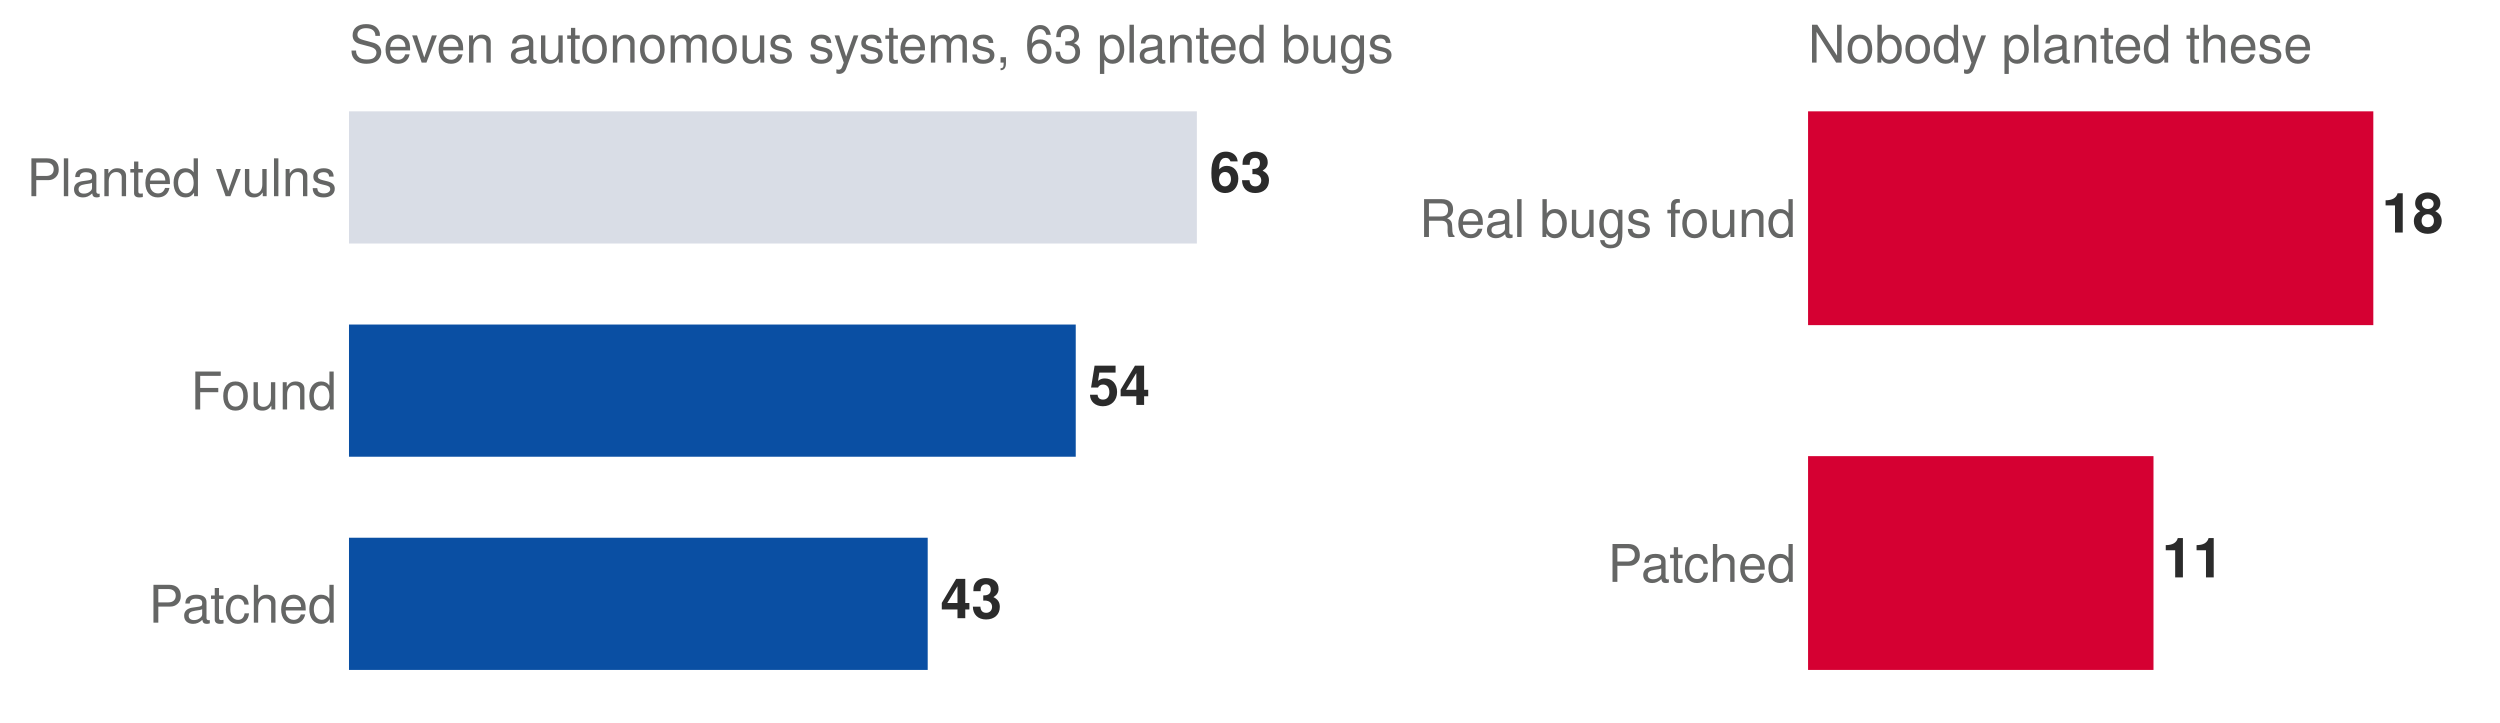
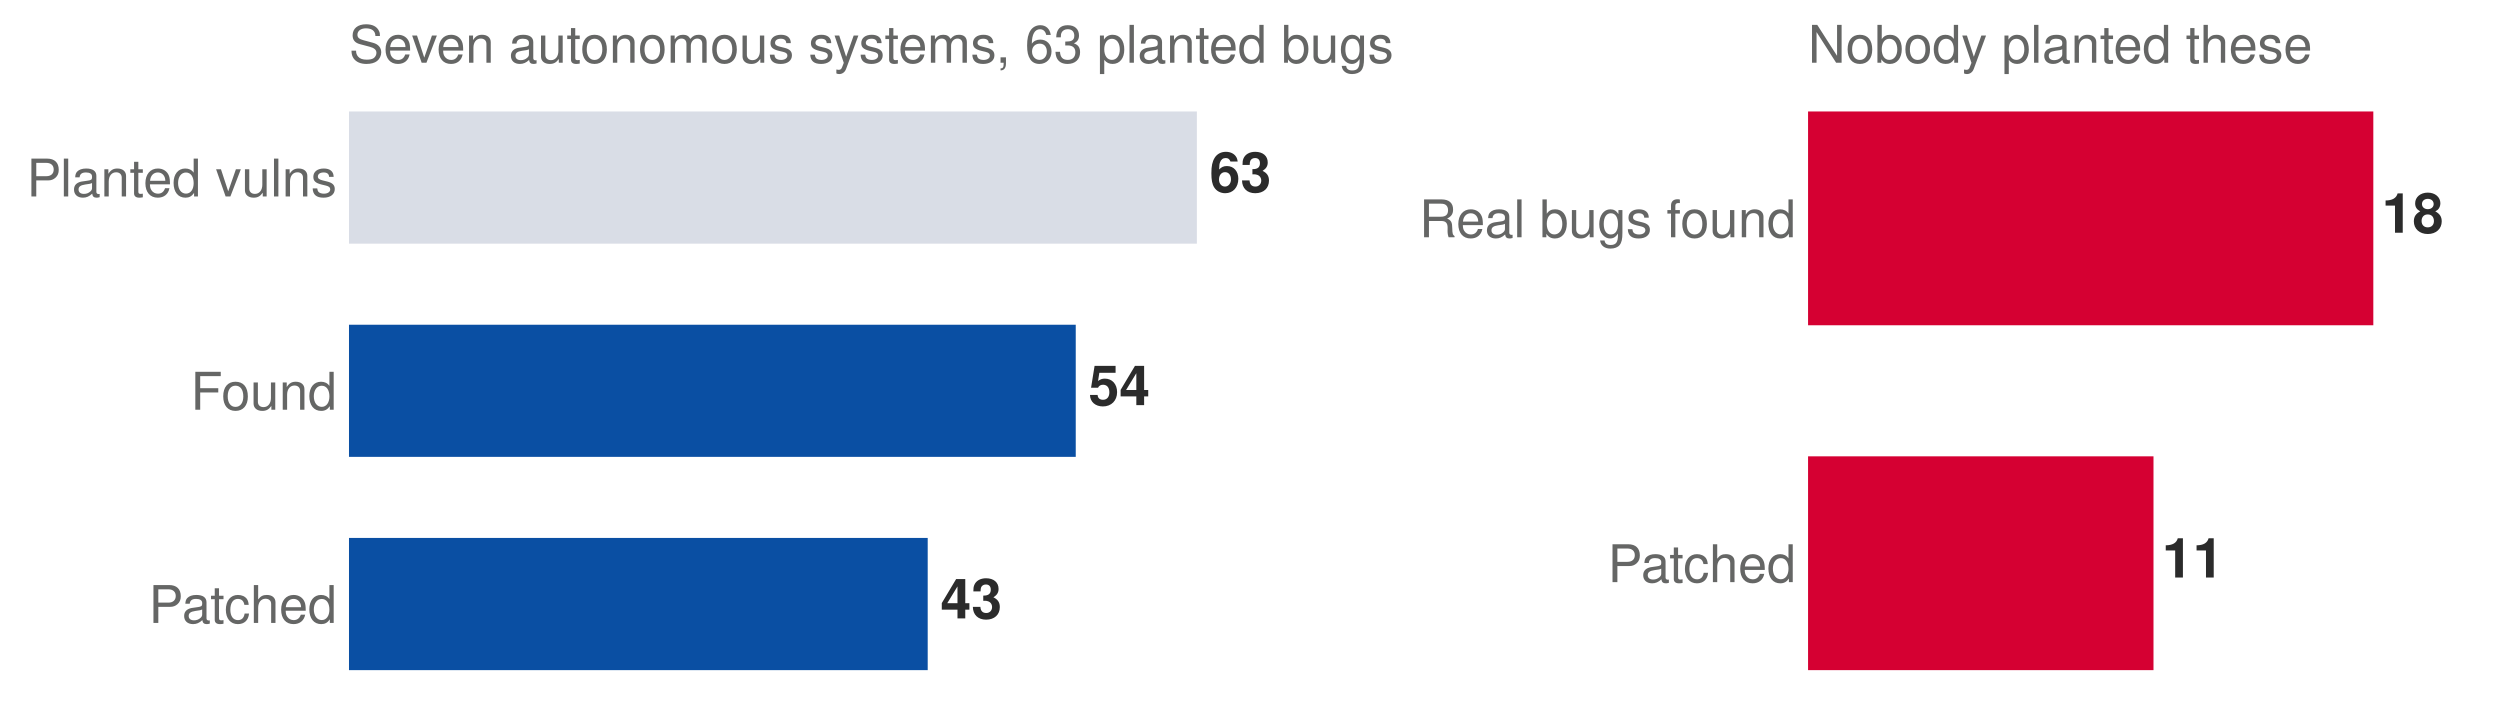
- <svg xmlns="http://www.w3.org/2000/svg" width="721.754pt" height="208.678pt" viewBox="0 0 721.754 208.678" version="1.1">
+ <svg xmlns="http://www.w3.org/2000/svg" width="721.754pt" height="208.728pt" viewBox="0 0 721.754 208.728" version="1.1">
  <defs>
    <style type="text/css">*{stroke-linejoin: round; stroke-linecap: butt}</style>
  </defs>
  <g id="figure_1">
    <g id="patch_1">
-       <path d="M 0 208.678  L 721.754 208.678  L 721.754 -0  L 0 -0  L 0 208.678  z " style="fill: none" />
+       <path d="M 0 208.728  L 721.754 208.728  L 721.754 -0  L 0 -0  L 0 208.728  z " style="fill: none" />
    </g>
    <g id="axes_1">
      <g id="patch_2">
-         <path d="M 100.754 201.478  L 389.601 201.478  L 389.601 24.07  L 100.754 24.07  L 100.754 201.478  z " style="fill: none" />
+         <path d="M 100.754 201.528  L 389.601 201.528  L 389.601 24.12  L 100.754 24.12  L 100.754 201.528  z " style="fill: none" />
      </g>
      <g id="patch_3">
-         <path d="M 100.754 70.3  L 345.54 70.3  L 345.54 32.134  L 100.754 32.134  z " clip-path="url(#pe86a129a1f)" style="fill: #d9dde6" />
+         <path d="M 100.754 70.35  L 345.54 70.35  L 345.54 32.184  L 100.754 32.184  z " clip-path="url(#p7a30b8b030)" style="fill: #d9dde6" />
      </g>
      <g id="patch_4">
-         <path d="M 100.754 131.857  L 310.57 131.857  L 310.57 93.692  L 100.754 93.692  z " clip-path="url(#pe86a129a1f)" style="fill: #0a4fa3" />
+         <path d="M 100.754 131.907  L 310.57 131.907  L 310.57 93.742  L 100.754 93.742  z " clip-path="url(#p7a30b8b030)" style="fill: #0a4fa3" />
      </g>
      <g id="patch_5">
-         <path d="M 100.754 193.414  L 267.83 193.414  L 267.83 155.249  L 100.754 155.249  z " clip-path="url(#pe86a129a1f)" style="fill: #0a4fa3" />
+         <path d="M 100.754 193.464  L 267.83 193.464  L 267.83 155.299  L 100.754 155.299  z " clip-path="url(#p7a30b8b030)" style="fill: #0a4fa3" />
      </g>
      <g id="matplotlib.axis_1" />
      <g id="matplotlib.axis_2">
        <g id="ytick_1">
          <g id="line2d_1" />
          <g id="text_1">
-             <text style="font-size: 15px; font-family: 'Helvetica Neue', 'Helvetica', 'Arial', 'Liberation Sans', sans-serif; text-anchor: end; fill: #656665" x="97.254" y="56.652" transform="rotate(-0 97.25391 56.65222)">Planted vulns</text>
+             <text style="font-size: 15px; font-family: 'Helvetica Neue', 'Helvetica', 'Arial', 'Liberation Sans', sans-serif; text-anchor: end; fill: #656665" x="97.254" y="56.727" transform="rotate(-0 97.25391 56.72736)">Planted vulns</text>
          </g>
        </g>
        <g id="ytick_2">
          <g id="line2d_2" />
          <g id="text_2">
-             <text style="font-size: 15px; font-family: 'Helvetica Neue', 'Helvetica', 'Arial', 'Liberation Sans', sans-serif; text-anchor: end; fill: #656665" x="97.254" y="118.209" transform="rotate(-0 97.25391 118.2095)">Found</text>
+             <text style="font-size: 15px; font-family: 'Helvetica Neue', 'Helvetica', 'Arial', 'Liberation Sans', sans-serif; text-anchor: end; fill: #656665" x="97.254" y="118.285" transform="rotate(-0 97.25391 118.2846)">Found</text>
          </g>
        </g>
        <g id="ytick_3">
          <g id="line2d_3" />
          <g id="text_3">
-             <text style="font-size: 15px; font-family: 'Helvetica Neue', 'Helvetica', 'Arial', 'Liberation Sans', sans-serif; text-anchor: end; fill: #656665" x="97.254" y="179.767" transform="rotate(-0 97.25391 179.7667)">Patched</text>
+             <text style="font-size: 15px; font-family: 'Helvetica Neue', 'Helvetica', 'Arial', 'Liberation Sans', sans-serif; text-anchor: end; fill: #656665" x="97.254" y="179.842" transform="rotate(-0 97.25391 179.8419)">Patched</text>
          </g>
        </g>
      </g>
      <g id="text_4">
-         <text style="font-weight: 700; font-size: 16px; font-family: 'Helvetica Neue', 'Helvetica', 'Arial', 'Liberation Sans', sans-serif; text-anchor: start; fill: #2b2b2b" x="349.211" y="55.355" transform="rotate(-0 349.2113 55.35456)">63</text>
+         <text style="font-weight: 700; font-size: 16px; font-family: 'Helvetica Neue', 'Helvetica', 'Arial', 'Liberation Sans', sans-serif; text-anchor: start; fill: #2b2b2b" x="349.211" y="55.408" transform="rotate(-0 349.2113 55.40778)">63</text>
      </g>
      <g id="text_5">
-         <text style="font-weight: 700; font-size: 16px; font-family: 'Helvetica Neue', 'Helvetica', 'Arial', 'Liberation Sans', sans-serif; text-anchor: start; fill: #2b2b2b" x="314.242" y="116.912" transform="rotate(-0 314.242 116.9118)">54</text>
+         <text style="font-weight: 700; font-size: 16px; font-family: 'Helvetica Neue', 'Helvetica', 'Arial', 'Liberation Sans', sans-serif; text-anchor: start; fill: #2b2b2b" x="314.242" y="116.965" transform="rotate(-0 314.242 116.965)">54</text>
      </g>
      <g id="text_6">
-         <text style="font-weight: 700; font-size: 16px; font-family: 'Helvetica Neue', 'Helvetica', 'Arial', 'Liberation Sans', sans-serif; text-anchor: start; fill: #2b2b2b" x="271.502" y="178.469" transform="rotate(-0 271.5016 178.4691)">43</text>
+         <text style="font-weight: 700; font-size: 16px; font-family: 'Helvetica Neue', 'Helvetica', 'Arial', 'Liberation Sans', sans-serif; text-anchor: start; fill: #2b2b2b" x="271.502" y="178.522" transform="rotate(-0 271.5016 178.5223)">43</text>
      </g>
      <g id="text_7">
-         <text style="font-size: 15px; font-family: 'Helvetica Neue', 'Helvetica', 'Arial', 'Liberation Sans', sans-serif; text-anchor: start; fill: #656665" x="100.754" y="18.07" transform="rotate(-0 100.7539 18.07031)">Seven autonomous systems, 63 planted bugs</text>
+         <text style="font-size: 15px; font-family: 'Helvetica Neue', 'Helvetica', 'Arial', 'Liberation Sans', sans-serif; text-anchor: start; fill: #656665" x="100.754" y="18.12" transform="rotate(-0 100.7539 18.12041)">Seven autonomous systems, 63 planted bugs</text>
      </g>
    </g>
    <g id="axes_2">
      <g id="patch_6">
-         <path d="M 521.989 201.478  L 714.554 201.478  L 714.554 24.07  L 521.989 24.07  L 521.989 201.478  z " style="fill: none" />
+         <path d="M 521.989 201.528  L 714.554 201.528  L 714.554 24.12  L 521.989 24.12  L 521.989 201.528  z " style="fill: none" />
      </g>
      <g id="patch_7">
-         <path d="M 521.989 93.859  L 685.18 93.859  L 685.18 32.134  L 521.989 32.134  z " clip-path="url(#pf5c82ab23f)" style="fill: #d50032" />
+         <path d="M 521.989 93.909  L 685.18 93.909  L 685.18 32.184  L 521.989 32.184  z " clip-path="url(#p125d866c52)" style="fill: #d50032" />
      </g>
      <g id="patch_8">
-         <path d="M 521.989 193.414  L 621.717 193.414  L 621.717 131.69  L 521.989 131.69  z " clip-path="url(#pf5c82ab23f)" style="fill: #d50032" />
+         <path d="M 521.989 193.464  L 621.717 193.464  L 621.717 131.74  L 521.989 131.74  z " clip-path="url(#p125d866c52)" style="fill: #d50032" />
      </g>
      <g id="matplotlib.axis_3" />
      <g id="matplotlib.axis_4">
        <g id="ytick_4">
          <g id="line2d_4" />
          <g id="text_8">
-             <text style="font-size: 15px; font-family: 'Helvetica Neue', 'Helvetica', 'Arial', 'Liberation Sans', sans-serif; text-anchor: end; fill: #656665" x="518.489" y="68.432" transform="rotate(-0 518.4892 68.43169)">Real bugs found</text>
+             <text style="font-size: 15px; font-family: 'Helvetica Neue', 'Helvetica', 'Arial', 'Liberation Sans', sans-serif; text-anchor: end; fill: #656665" x="518.489" y="68.507" transform="rotate(-0 518.4892 68.50684)">Real bugs found</text>
          </g>
        </g>
        <g id="ytick_5">
          <g id="line2d_5" />
          <g id="text_9">
-             <text style="font-size: 15px; font-family: 'Helvetica Neue', 'Helvetica', 'Arial', 'Liberation Sans', sans-serif; text-anchor: end; fill: #656665" x="518.489" y="167.987" transform="rotate(-0 518.4892 167.9872)">Patched</text>
+             <text style="font-size: 15px; font-family: 'Helvetica Neue', 'Helvetica', 'Arial', 'Liberation Sans', sans-serif; text-anchor: end; fill: #656665" x="518.489" y="168.062" transform="rotate(-0 518.4892 168.0624)">Patched</text>
          </g>
        </g>
      </g>
      <g id="text_10">
-         <text style="font-weight: 700; font-size: 16px; font-family: 'Helvetica Neue', 'Helvetica', 'Arial', 'Liberation Sans', sans-serif; text-anchor: start; fill: #2b2b2b" x="687.627" y="67.134" transform="rotate(-0 687.6275 67.13403)">18</text>
+         <text style="font-weight: 700; font-size: 16px; font-family: 'Helvetica Neue', 'Helvetica', 'Arial', 'Liberation Sans', sans-serif; text-anchor: start; fill: #2b2b2b" x="687.627" y="67.187" transform="rotate(-0 687.6275 67.18726)">18</text>
      </g>
      <g id="text_11">
-         <text style="font-weight: 700; font-size: 16px; font-family: 'Helvetica Neue', 'Helvetica', 'Arial', 'Liberation Sans', sans-serif; text-anchor: start; fill: #2b2b2b" x="624.165" y="166.69" transform="rotate(-0 624.1645 166.6896)">11</text>
+         <text style="font-weight: 700; font-size: 16px; font-family: 'Helvetica Neue', 'Helvetica', 'Arial', 'Liberation Sans', sans-serif; text-anchor: start; fill: #2b2b2b" x="624.165" y="166.743" transform="rotate(-0 624.1645 166.7428)">11</text>
      </g>
      <g id="text_12">
-         <text style="font-size: 15px; font-family: 'Helvetica Neue', 'Helvetica', 'Arial', 'Liberation Sans', sans-serif; text-anchor: start; fill: #656665" x="521.989" y="18.07" transform="rotate(-0 521.9892 18.07031)">Nobody planted these</text>
+         <text style="font-size: 15px; font-family: 'Helvetica Neue', 'Helvetica', 'Arial', 'Liberation Sans', sans-serif; text-anchor: start; fill: #656665" x="521.989" y="18.12" transform="rotate(-0 521.9892 18.12041)">Nobody planted these</text>
      </g>
    </g>
  </g>
  <defs>
-     <clipPath id="pe86a129a1f">
-       <rect x="100.754" y="24.07" width="288.847" height="177.408" />
+     <clipPath id="p7a30b8b030">
+       <rect x="100.754" y="24.12" width="288.847" height="177.408" />
    </clipPath>
-     <clipPath id="pf5c82ab23f">
-       <rect x="521.989" y="24.07" width="192.565" height="177.408" />
+     <clipPath id="p125d866c52">
+       <rect x="521.989" y="24.12" width="192.565" height="177.408" />
    </clipPath>
  </defs>
</svg>
